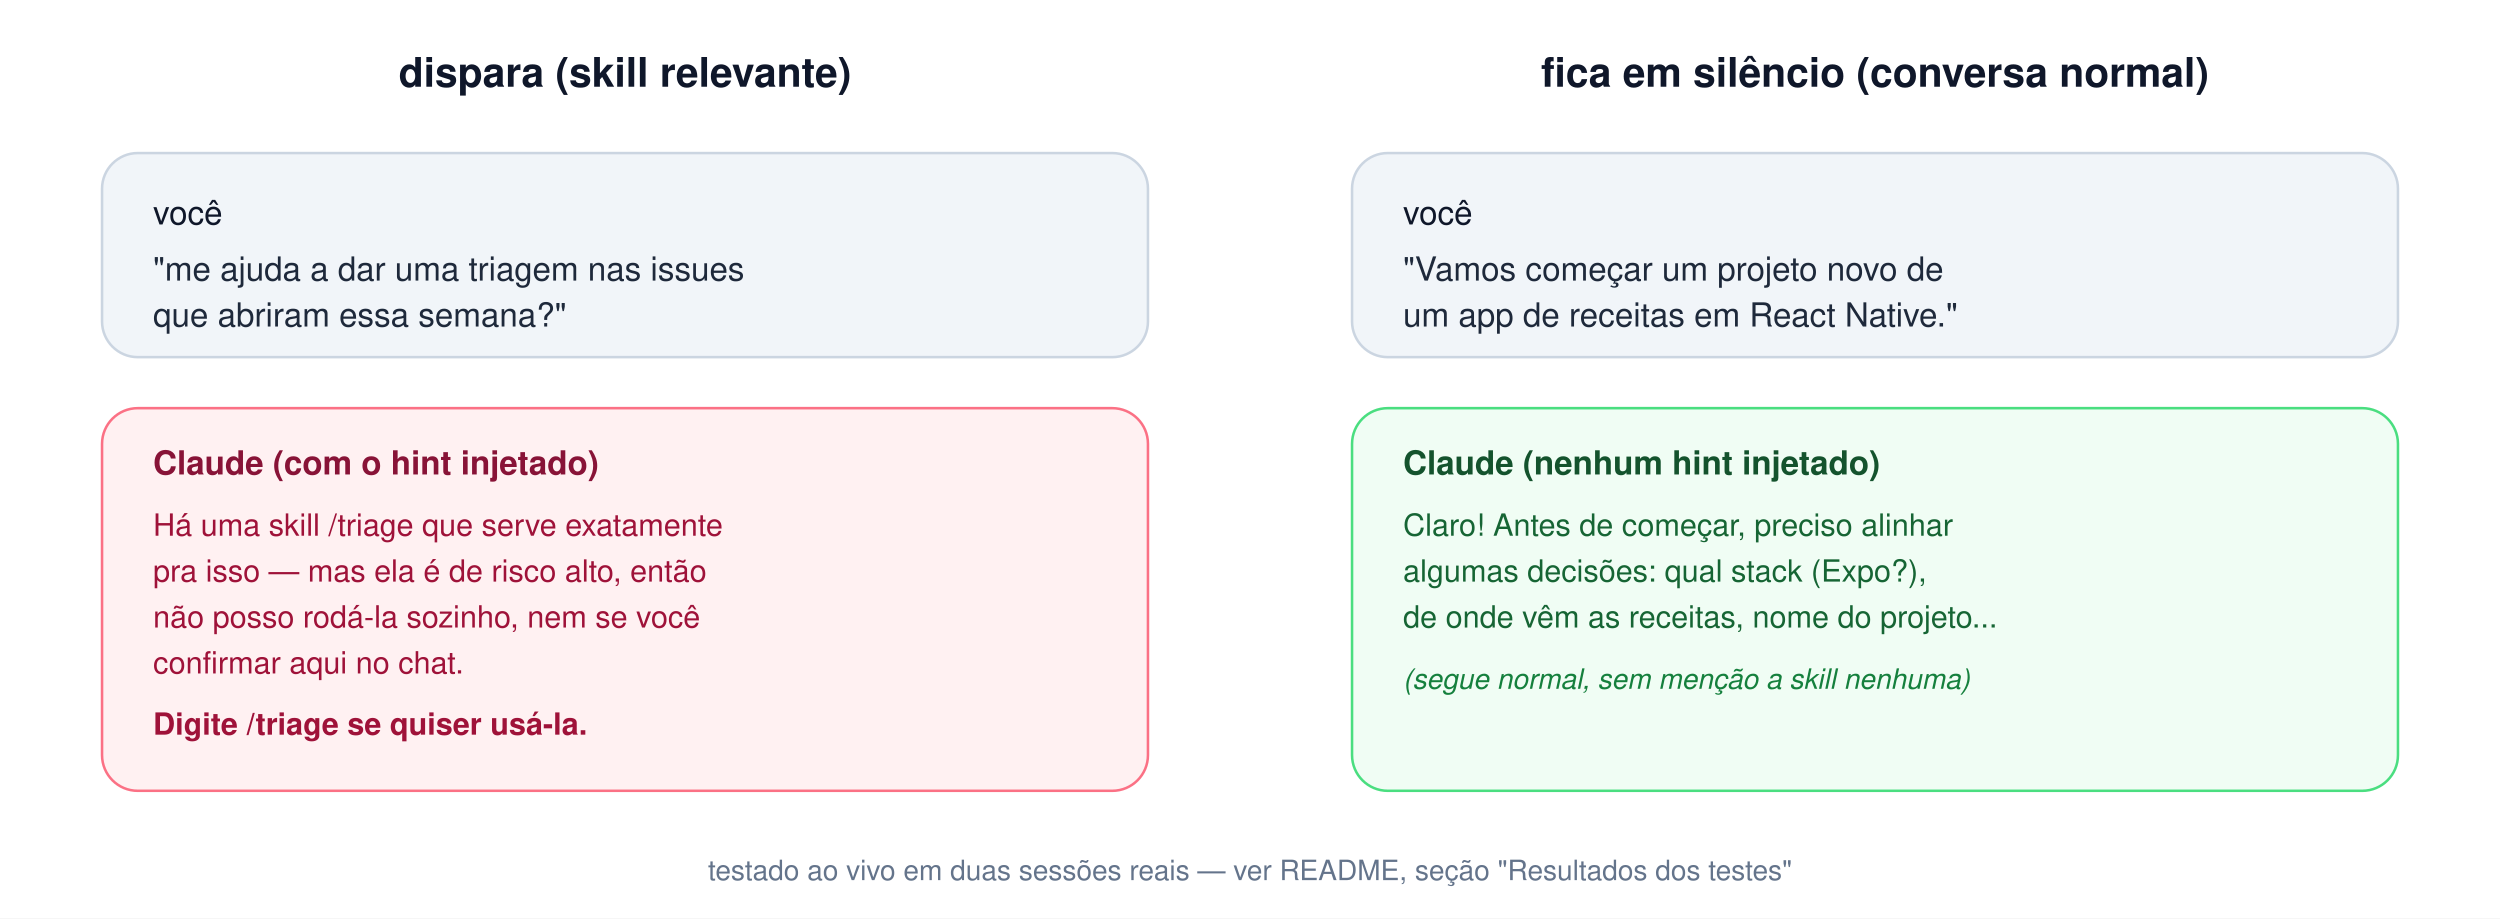
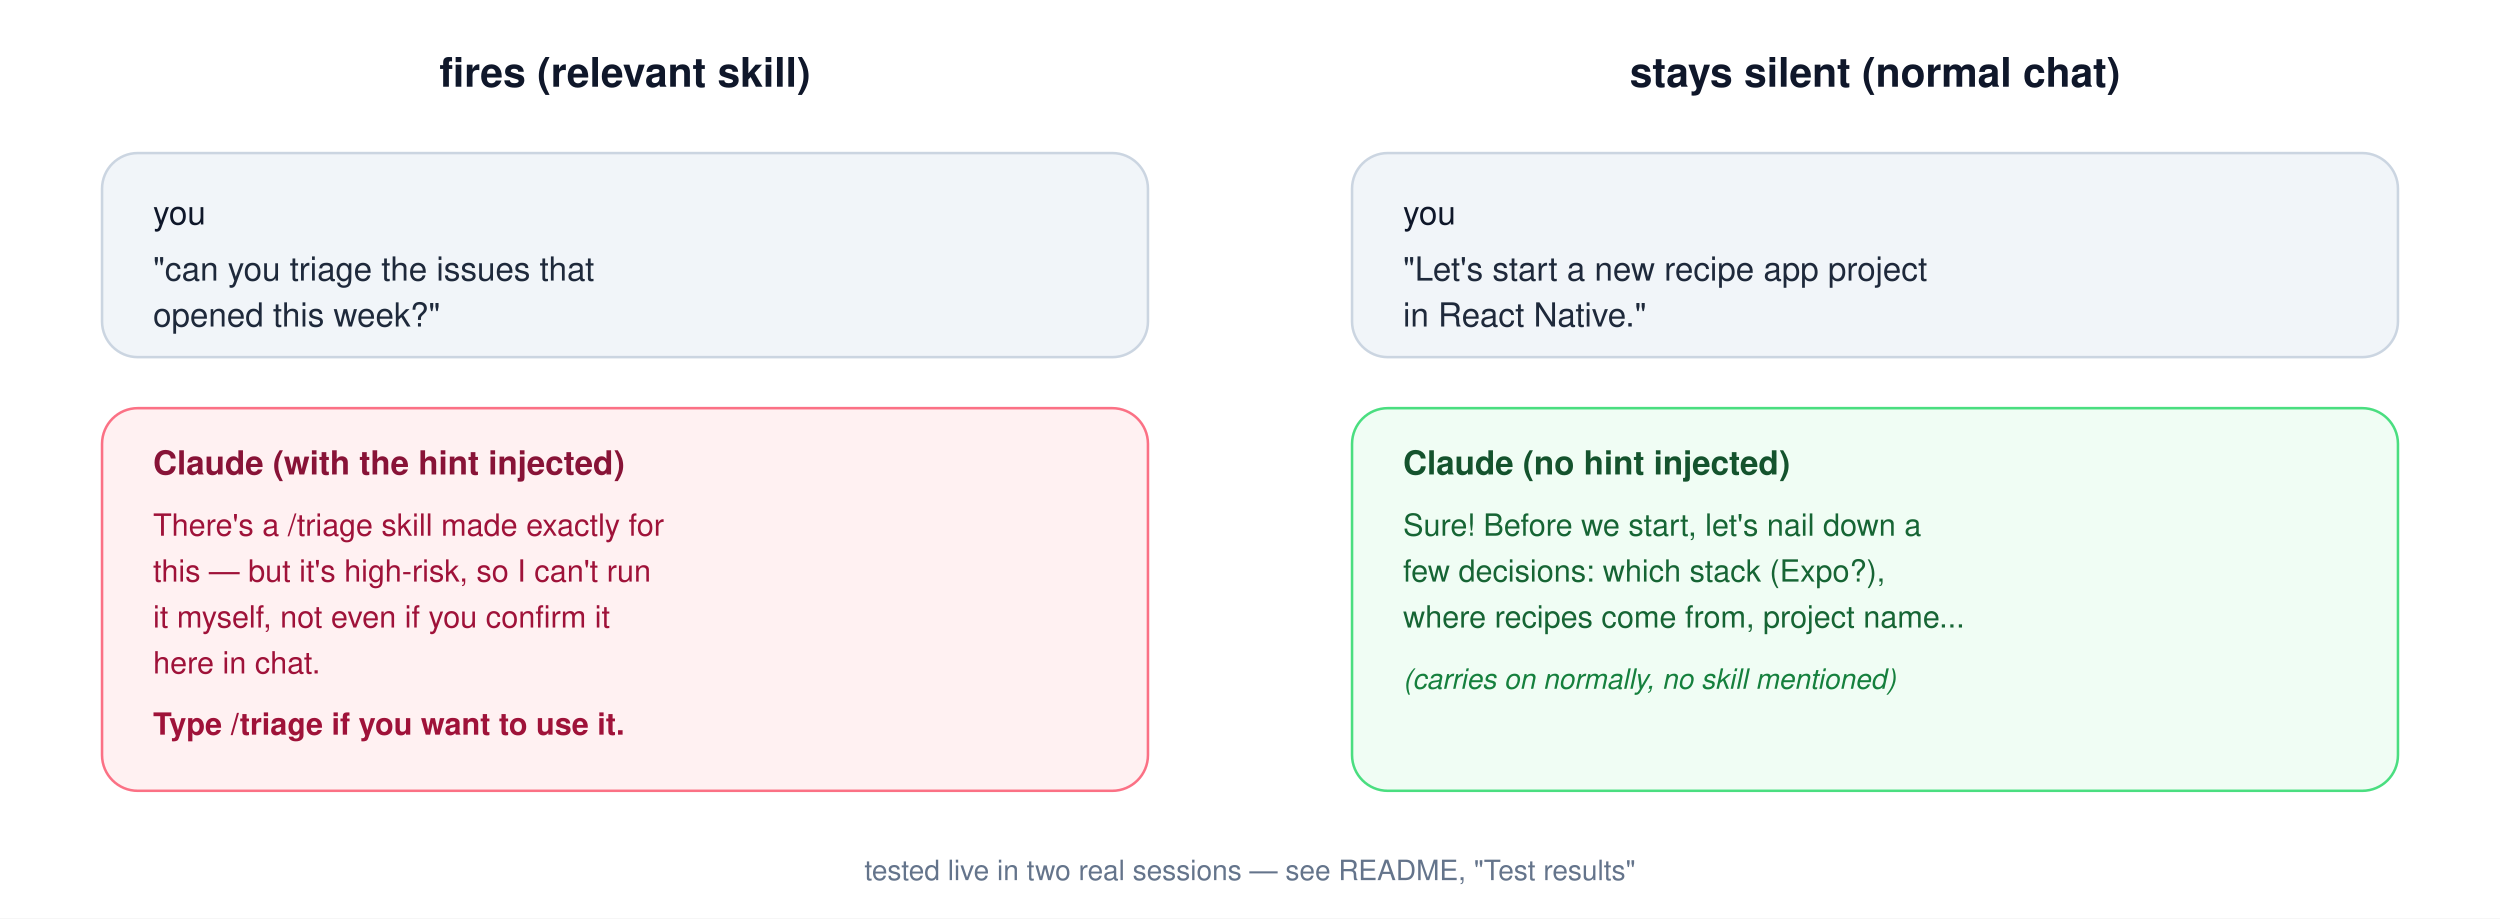
<svg xmlns="http://www.w3.org/2000/svg" viewBox="0 0 980 360" font-family="Helvetica, Arial, sans-serif">
  <rect x="0" y="0" width="980" height="360" fill="#ffffff" />
-   <text x="245" y="34" text-anchor="middle" font-size="16" font-weight="700" fill="#0f172a">dispara (skill relevante)</text>
-   <text x="735" y="34" text-anchor="middle" font-size="16" font-weight="700" fill="#0f172a">fica em silêncio (conversa normal)</text>
+   <text x="245" y="34" text-anchor="middle" font-size="16" font-weight="700" fill="#0f172a">fires (relevant skill)</text>
+   <text x="735" y="34" text-anchor="middle" font-size="16" font-weight="700" fill="#0f172a">stays silent (normal chat)</text>
  <rect x="40" y="60" width="410" height="80" rx="14" fill="#f1f5f9" stroke="#cbd5e1" />
-   <text x="60" y="88" font-size="13" fill="#0f172a">você</text>
-   <text x="60" y="110" font-size="13" fill="#1e293b">"me ajuda a dar uma triagem nas issues</text>
-   <text x="60" y="128" font-size="13" fill="#1e293b">que abriram essa semana?"</text>
+   <text x="60" y="88" font-size="13" fill="#0f172a">you</text>
+   <text x="60" y="110" font-size="13" fill="#1e293b">"can you triage the issues that</text>
+   <text x="60" y="128" font-size="13" fill="#1e293b">opened this week?"</text>
  <rect x="40" y="160" width="410" height="150" rx="14" fill="#fff1f2" stroke="#fb7185" />
-   <text x="60" y="186" font-size="13" font-weight="600" fill="#881337">Claude (com o hint injetado)</text>
-   <text x="60" y="210" font-size="12" fill="#9f1239">Há uma skill /triage que serve exatamente</text>
-   <text x="60" y="228" font-size="12" fill="#9f1239">pra isso — mas ela é de risco alto, então</text>
-   <text x="60" y="246" font-size="12" fill="#9f1239">não posso rodá-la sozinho, nem se você</text>
-   <text x="60" y="264" font-size="12" fill="#9f1239">confirmar aqui no chat.</text>
-   <text x="60" y="288" font-size="12" font-weight="600" fill="#9f1239">Digite /triage se quiser usá-la.</text>
+   <text x="60" y="186" font-size="13" font-weight="600" fill="#881337">Claude (with the hint injected)</text>
+   <text x="60" y="210" font-size="12" fill="#9f1239">There's a /triage skill made exactly for</text>
+   <text x="60" y="228" font-size="12" fill="#9f1239">this — but it's high-risk, so I can't run</text>
+   <text x="60" y="246" font-size="12" fill="#9f1239">it myself, not even if you confirm it</text>
+   <text x="60" y="264" font-size="12" fill="#9f1239">here in chat.</text>
+   <text x="60" y="288" font-size="12" font-weight="600" fill="#9f1239">Type /triage if you want to use it.</text>
  <rect x="530" y="60" width="410" height="80" rx="14" fill="#f1f5f9" stroke="#cbd5e1" />
-   <text x="550" y="88" font-size="13" fill="#0f172a">você</text>
-   <text x="550" y="110" font-size="13" fill="#1e293b">"Vamos começar um projeto novo de</text>
-   <text x="550" y="128" font-size="13" fill="#1e293b">um app de receitas em React Native."</text>
+   <text x="550" y="88" font-size="13" fill="#0f172a">you</text>
+   <text x="550" y="110" font-size="13" fill="#1e293b">"Let's start a new recipe app project</text>
+   <text x="550" y="128" font-size="13" fill="#1e293b">in React Native."</text>
  <rect x="530" y="160" width="410" height="150" rx="14" fill="#f0fdf4" stroke="#4ade80" />
-   <text x="550" y="186" font-size="13" font-weight="600" fill="#14532d">Claude (nenhum hint injetado)</text>
-   <text x="550" y="210" font-size="12" fill="#166534">Claro! Antes de começar, preciso alinhar</text>
-   <text x="550" y="228" font-size="12" fill="#166534">algumas decisões: qual stack (Expo?),</text>
-   <text x="550" y="246" font-size="12" fill="#166534">de onde vêm as receitas, nome do projeto...</text>
-   <text x="550" y="270" font-size="11" fill="#15803d" font-style="italic">(segue normal, sem menção a skill nenhuma)</text>
-   <text x="490" y="345" text-anchor="middle" font-size="11" fill="#64748b">testado ao vivo em duas sessões reais — ver README, seção "Resultados dos testes"</text>
+   <text x="550" y="186" font-size="13" font-weight="600" fill="#14532d">Claude (no hint injected)</text>
+   <text x="550" y="210" font-size="12" fill="#166534">Sure! Before we start, let's nail down a</text>
+   <text x="550" y="228" font-size="12" fill="#166534">few decisions: which stack (Expo?),</text>
+   <text x="550" y="246" font-size="12" fill="#166534">where recipes come from, project name...</text>
+   <text x="550" y="270" font-size="11" fill="#15803d" font-style="italic">(carries on normally, no skill mentioned)</text>
+   <text x="490" y="345" text-anchor="middle" font-size="11" fill="#64748b">tested live in two real sessions — see README, "Test results"</text>
</svg>
